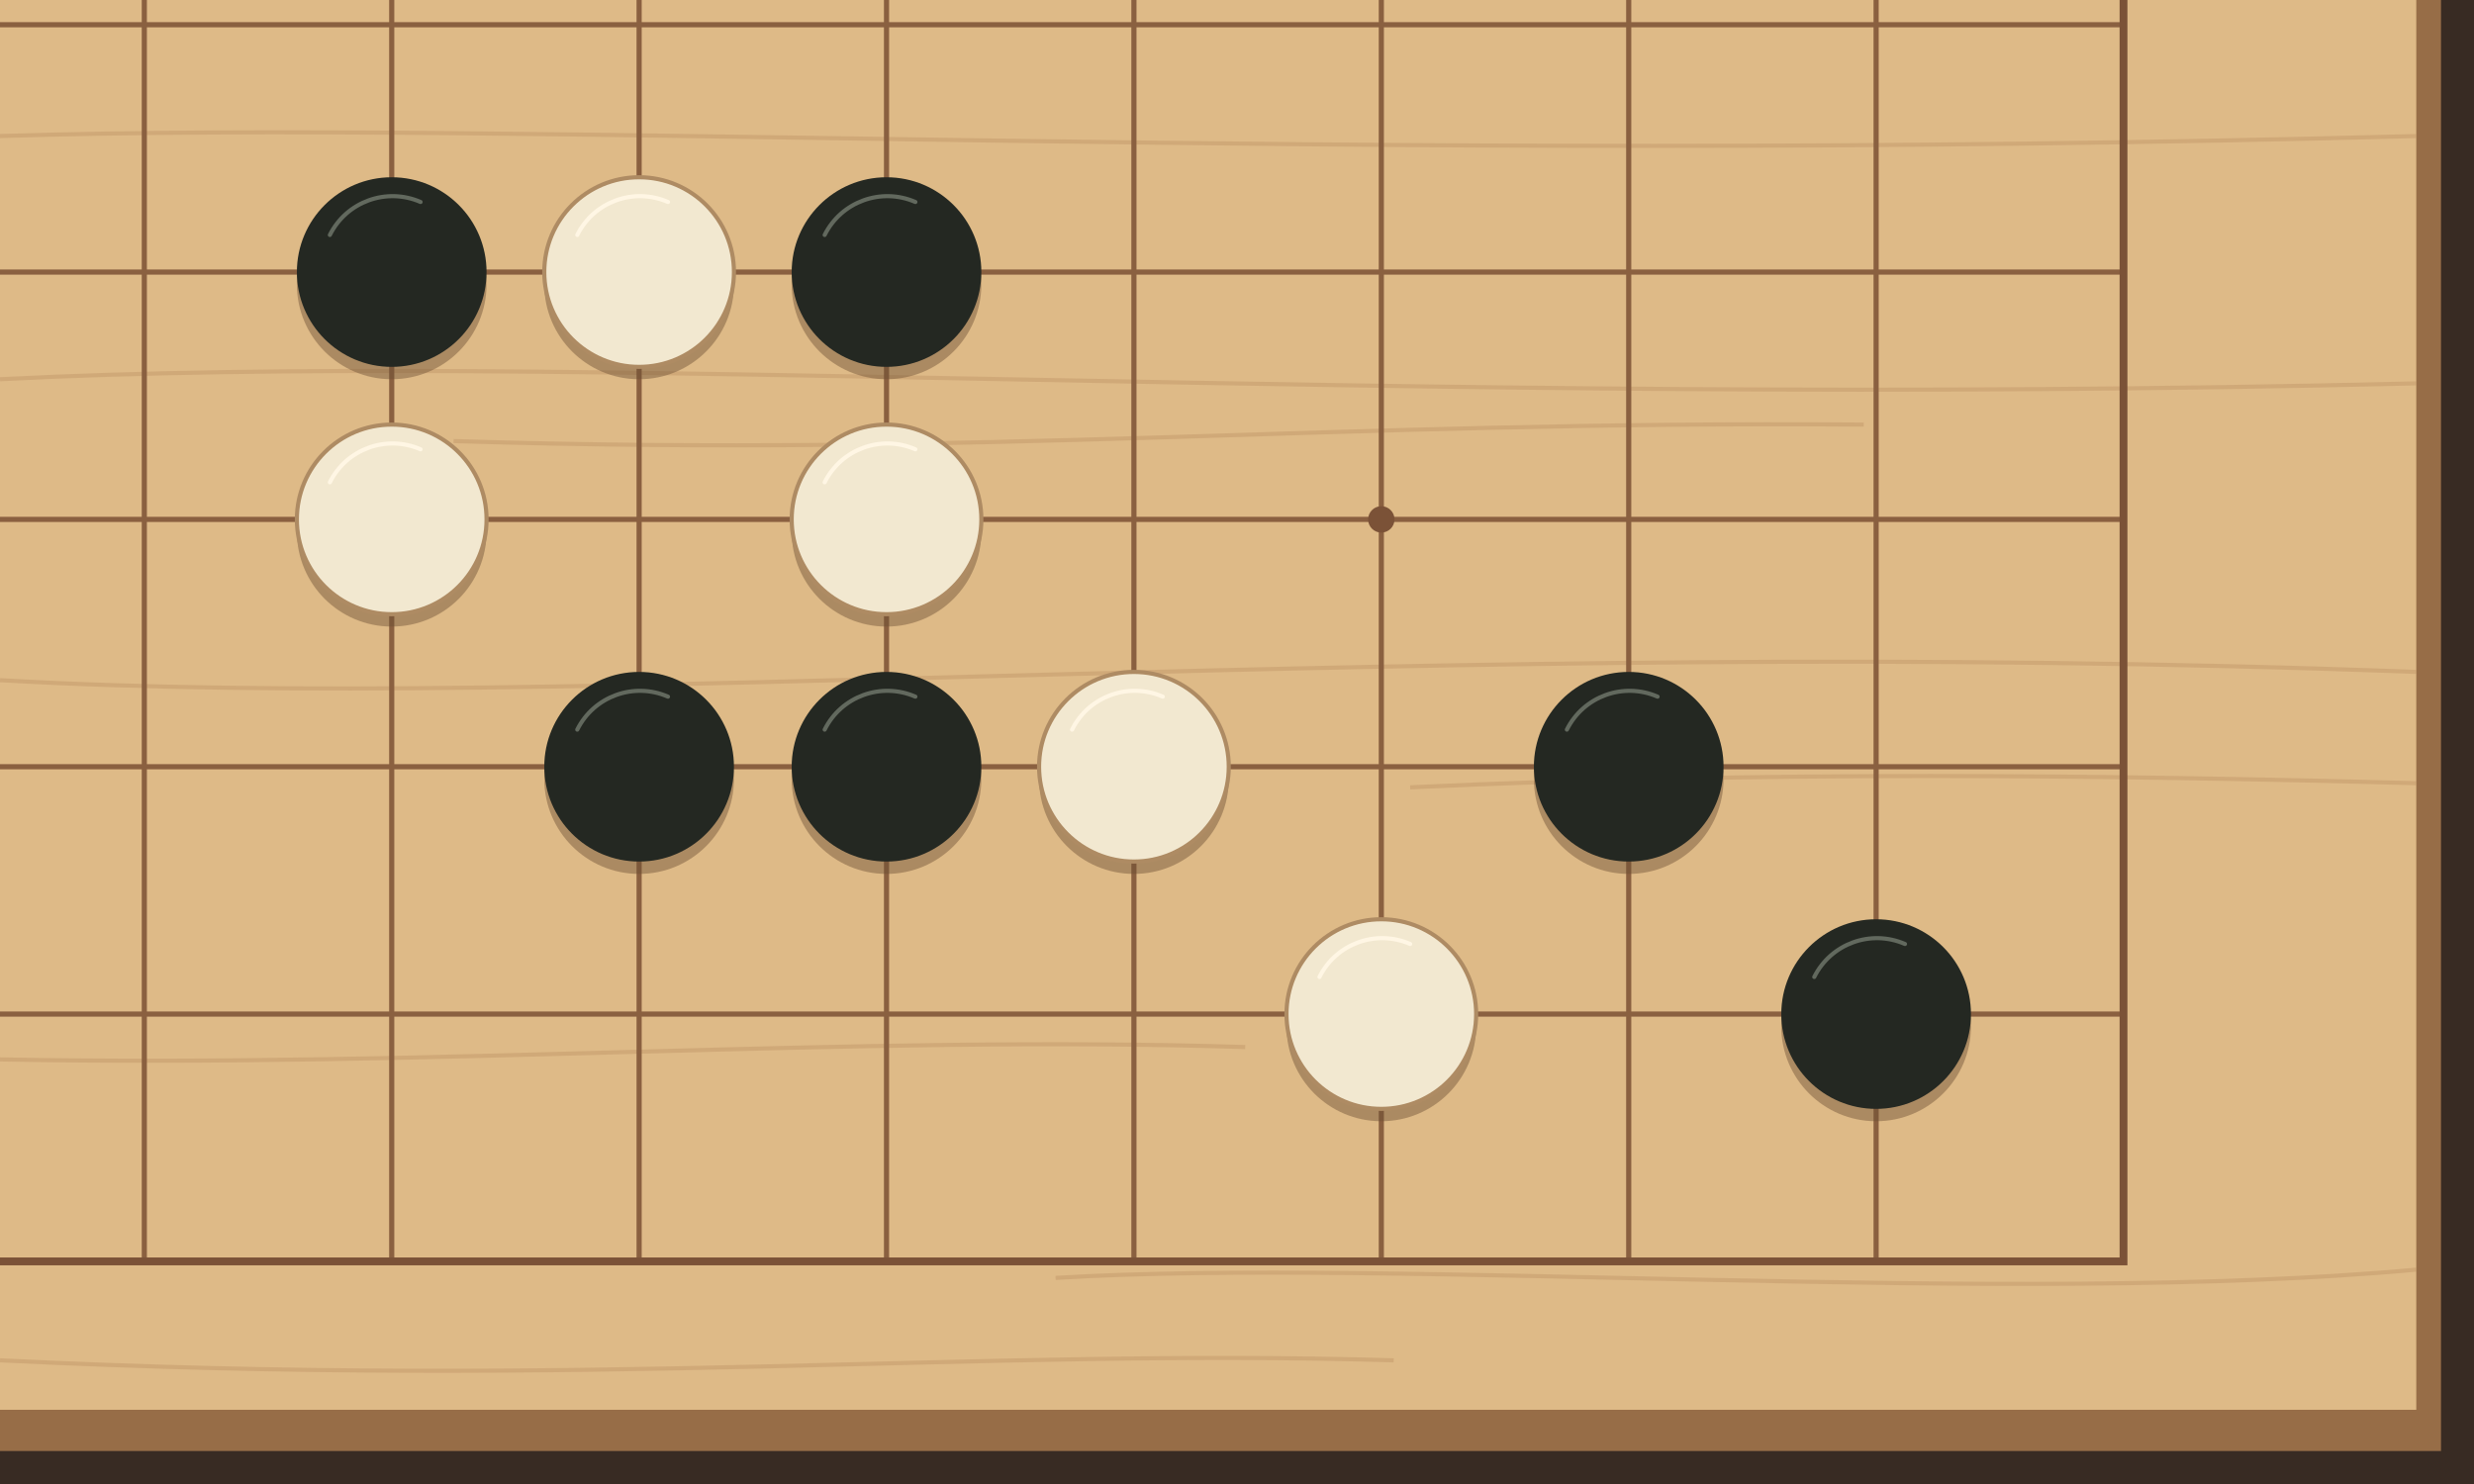
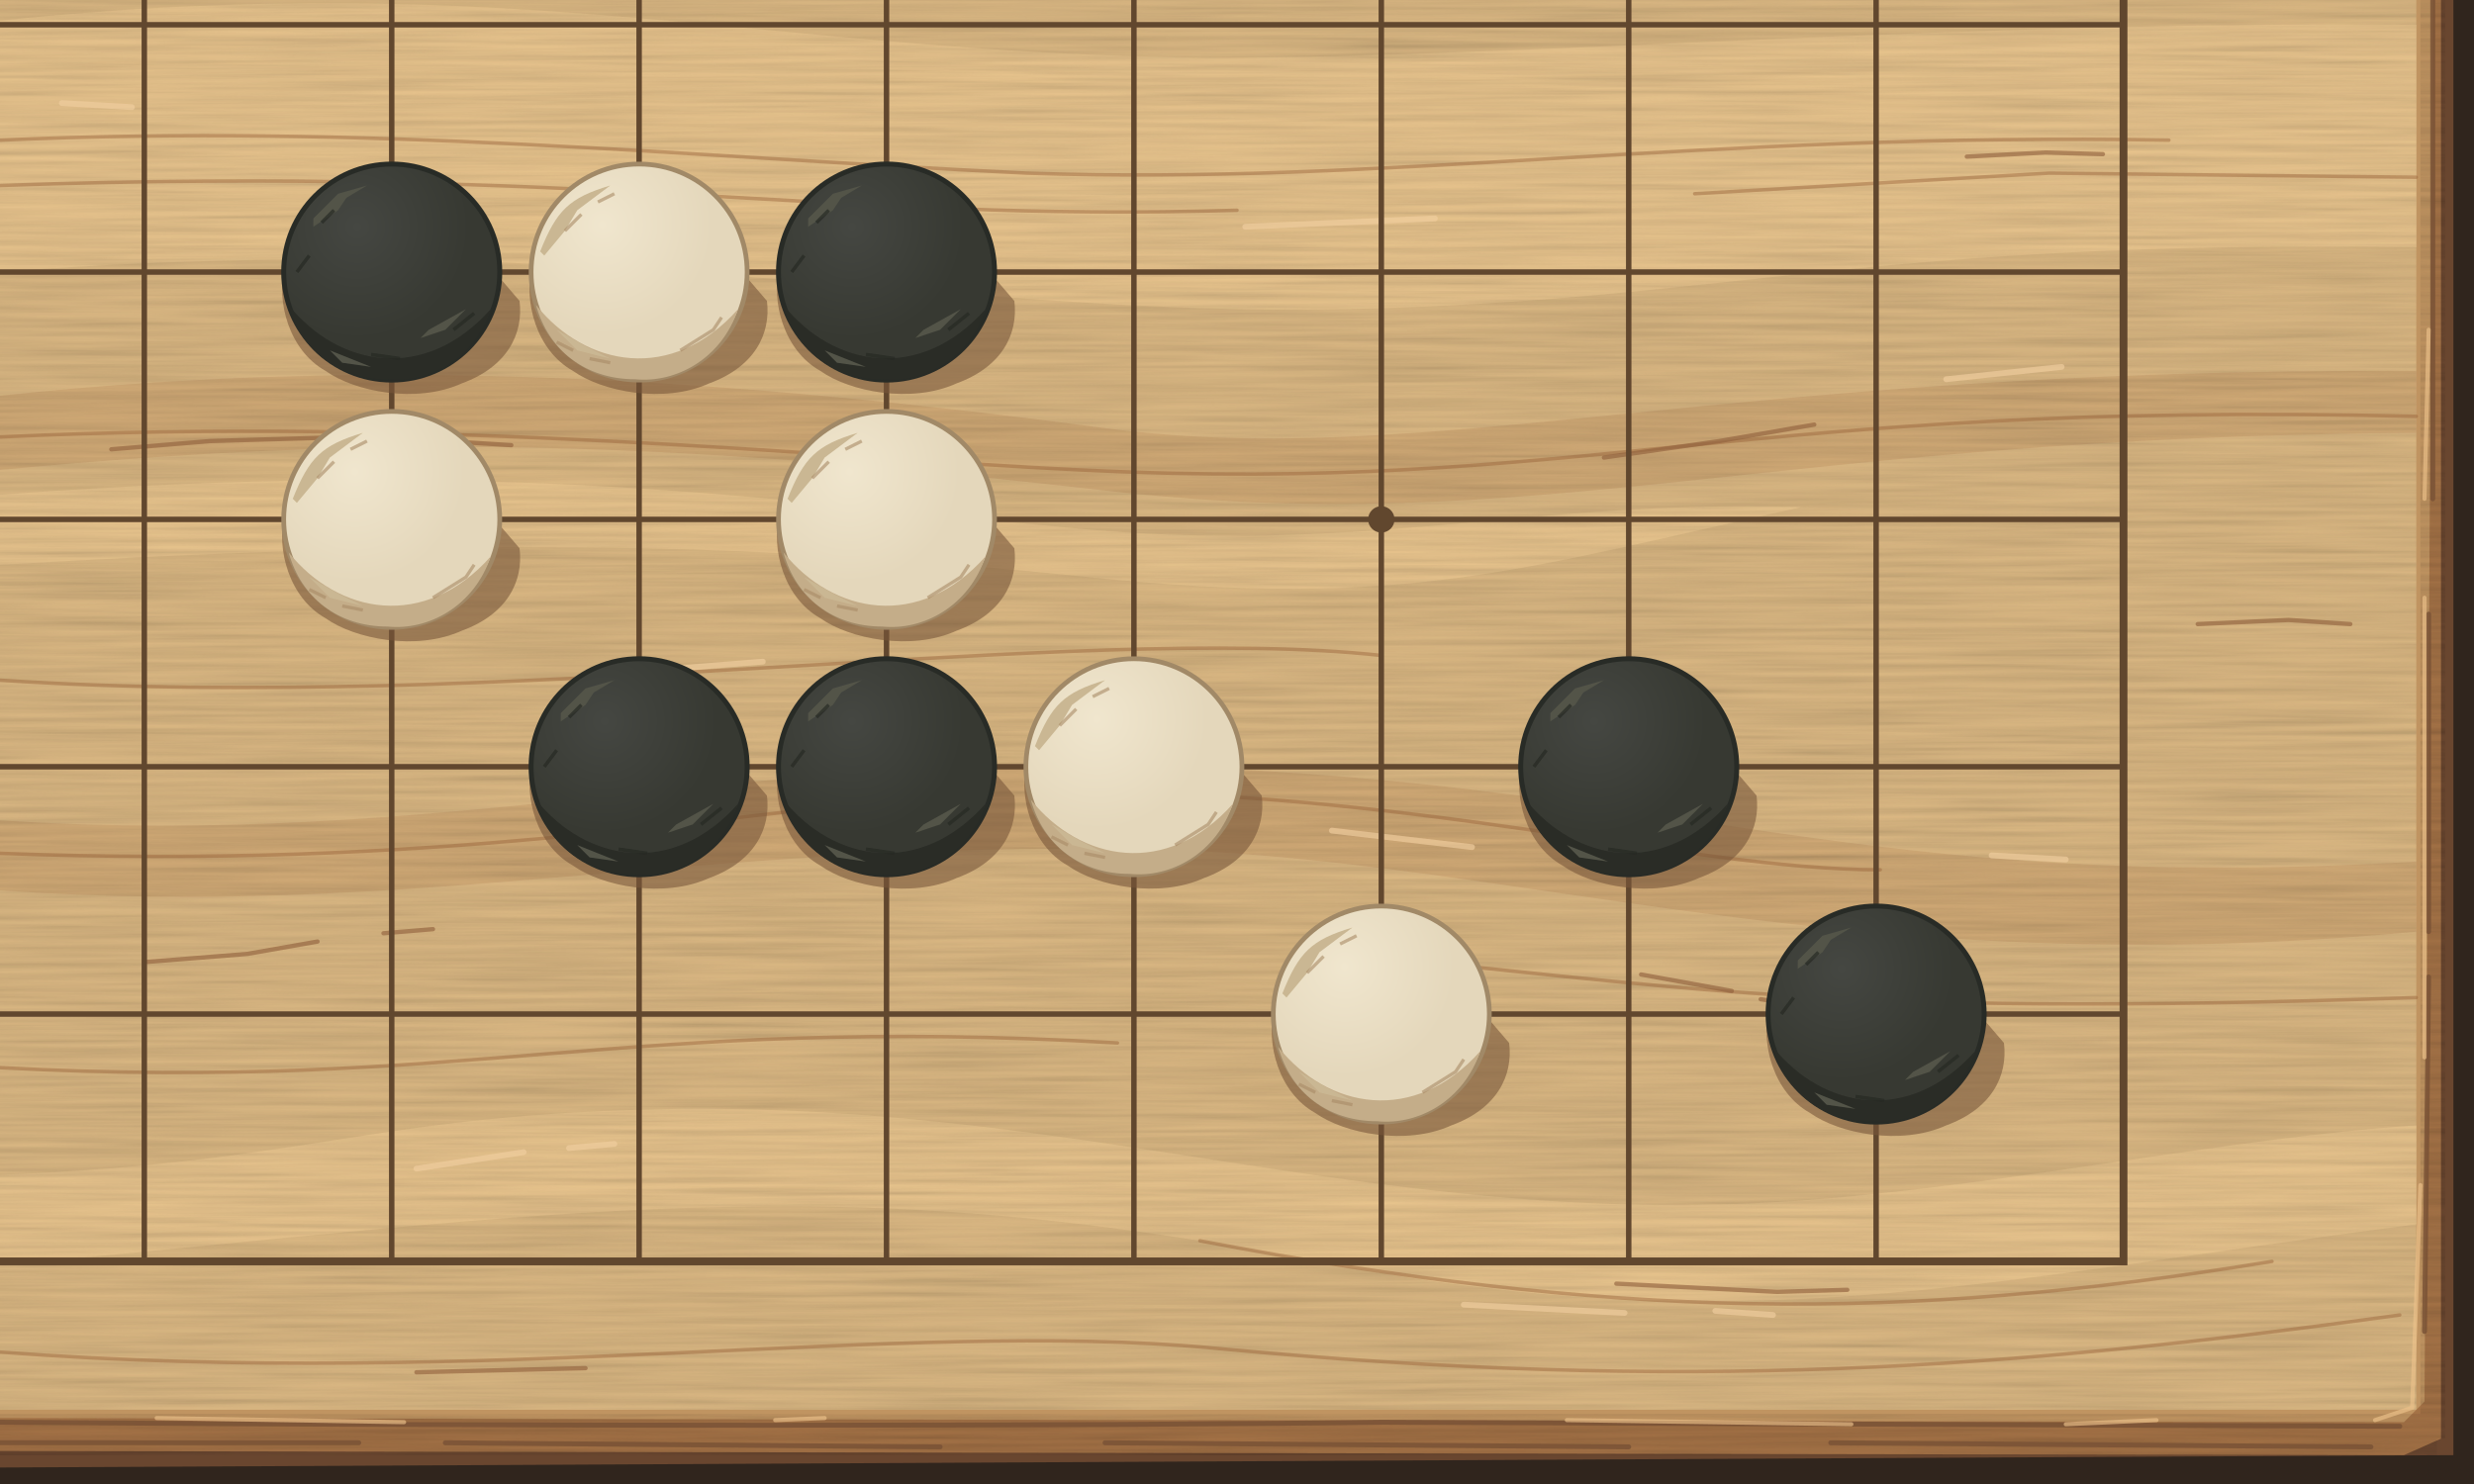
<svg xmlns="http://www.w3.org/2000/svg" viewBox="0 0 600 360">
  <defs>
+     <filter id="fibers" x="0" y="0" width="100%" height="100%" color-interpolation-filters="sRGB">
+       <feTurbulence type="fractalNoise" baseFrequency=".019 .69" numOctaves="3" seed="7" />
+       <feColorMatrix type="saturate" values="0" />
+       <feComposite in2="SourceGraphic" operator="in" />
+     </filter>
+     <radialGradient id="slate" cx=".34" cy=".29" r=".52">
+       <stop stop-color="#454742" />
+       <stop offset="1" stop-color="#373932" />
+     </radialGradient>
+     <radialGradient id="shell" cx=".33" cy=".28" r=".51">
+       <stop stop-color="#f0e6ce" />
+       <stop offset="1" stop-color="#e4d7bb" />
+     </radialGradient>
+     <path id="shadow" d="M-26-1c-2 8 1 20 10 25 7 5 22 8 33 3C28 23 32 15 31 7L25 0Z" />
+     <path id="lip" d="M-25 8c12 15 33 19 49 1-4 12-15 18-25 17-12 0-21-7-24-18z" />
    <g id="black">
-       <circle cy="3" r="23" fill="#6b4d32" opacity=".44" />
-       <circle r="23" fill="#242822" />
-       <path d="M-15-9a17 17 0 0 1 22-8" fill="none" stroke="#62695e" stroke-linecap="round" />
+       <use href="#shadow" fill="#785639" opacity=".59" />
+       <circle r="26.2" fill="url(#slate)" stroke="#282b26" stroke-width="1.2" />
+       <use href="#lip" fill="#2a2c26" />
+       <path fill="#535448" d="m-19-13 6-6 7-2-5 3-2 3-6 4zm28 27 9-5-5 5-6 2zm-24 5 5 2 5 2-7-1z" />
+       <path fill="none" stroke="#252822" opacity=".67" stroke-width=".85" d="m-23 0 3-4m3-8 3-3m9 35 7 1m13-7 5-4" />
    </g>
    <g id="white">
-       <circle cy="3" r="23" fill="#6b4d32" opacity=".44" />
-       <circle r="23" fill="#f2e8d0" stroke="#ae8b63" />
-       <path d="M-15-9a17 17 0 0 1 22-8" fill="none" stroke="#fff6e4" stroke-linecap="round" />
+       <use href="#shadow" fill="#785639" opacity=".59" />
+       <circle r="26.2" fill="url(#shell)" stroke="#a18967" stroke-width="1.15" />
+       <use href="#lip" fill="#c4ad89" />
+       <path fill="#cab793" d="M-24-5c4-10 7-13 17-16l-8 6-3 5-5 6zm4 19 7 4 6 3-8-2z" />
+       <path fill="none" stroke="#a98b65" opacity=".6" stroke-width=".8" d="m-18-10 4-4m4-3 4-2m-14 36 4 2m4 2 5 1m17-3 8-5 2-3" />
    </g>
  </defs>
-   <path fill="#382b23" d="M0 0h600v360H0z" />
-   <path fill="#976d47" d="M0 0h592v352H0z" />
-   <path fill="#deba87" d="M0 0h586v342H0z" />
-   <path fill="none" stroke="#ab7b51" opacity=".27" d="M0 33c130-4 322 7 586 0M0 92c136-7 337 7 586 1M110 107c130 4 212-5 342-4M0 165c139 8 346-11 586-2M342 191c85-4 170-3 244-1M0 257c106 2 207-6 302-3m-46 56c83-5 232 7 330-2M0 330c144 7 236-3 338 0" />
-   <path fill="none" stroke="#8a6040" stroke-width="1.25" d="M35 0v306m60 0V0m60 0v306m60 0V0m60 0v306m60 0V0m60 0v306m60 0V0m60 0v306M0 6h515m0 60H0m0 60h515m0 60H0m0 60h515m0 60H0" />
-   <path fill="none" stroke="#7b5237" stroke-width="1.9" d="M515 0v306H0" />
-   <circle cx="335" cy="126" r="3.2" fill="#7b5237" />
+   <path fill="#30251d" d="M0 0h600v360H0z" />
+   <path fill="#69462f" d="M0 0h595v353L0 356z" />
+   <path fill="#a47246" d="M0 0h592v349l-9 4L0 352z" />
+   <path fill="#c09461" d="M0 0h590l-2 340-5 5L0 344z" />
+   <path fill="#dbb883" d="M0 0h586v342H0z" />
+   <path fill="#edc991" opacity=".71" d="M0 5c125-13 186 8 293 9 77 0 181-9 293-8v54c-133-2-166 13-260 15C231 77 143 55 0 66zm0 115c122-9 183 1 259 8 71 7 111-7 178-5-68 15-96 25-173 17S120 130 0 137zm0 165c76-3 91-15 165-16 102-1 173 30 275 22 50-4 101-15 146-18v24c-108 14-163 29-267 9-118-23-180-12-319 1z" />
+   <path fill="#ad764a" opacity=".22" d="M0 96c93-10 179-4 269 8 78 10 150-15 317-14v15c-158 1-213 26-318 14S94 105 0 114zm0 103c107 7 180-17 284-13 122 4 168 31 302 23v17c-138 13-219-18-308-20-112-2-177 17-278 10z" />
+   <path d="M0 0h586v342H0zM0 343h591v10H0zM587 0h6v349h-6z" filter="url(#fibers)" opacity=".24" style="mix-blend-mode:multiply" />
+   <g fill="none" stroke-linecap="round">
+     <path stroke="#996338" opacity=".46" stroke-width=".85" d="M0 34c90-4 165 4 249 8 88 3 164-10 277-8M0 45c143-5 202 9 300 6m111-4 86-5 89 1M0 106c107-5 199 5 262 8 122 6 159-17 324-13M0 165c122 8 261-14 335-6m-83 33c89-1 157 19 204 19m-456-4c105 4 170-9 229-14m92 38c87 8 119 16 265 11M0 259c113 6 151-13 271-6m20 48c100 19 169 20 260 5M0 328c119 9 218-8 294-1 115 11 194 5 288-8" />
+     <path stroke="#905f3b" opacity=".62" stroke-width="1.05" d="m27 109 24-2 34-1m23 1 16 1m265 3 28-4 23-4m37-65 19-1 14 .4m23 114 22-1 15 1m-535 82 25-2 17-3m16-2 12-1m293 11 22 4m7 2 13 2m13 1 16 1m-77 65 39 2 17-.5m-347 20 41-1" />
+     <path stroke="#f1cea0" opacity=".64" stroke-width="1.4" d="m15 25 17 1m270 29 46-2m124 39 28-3m-359 75 10-.5m9-1 25-2m138 41 34 4m126 2 18 1m-400 75 26-4m11-1 11-1m206 39 39 2m22-.5 14 1" />
+     <path stroke="#795235" opacity=".84" stroke-width="1.2" d="M0 345c122 1 264 1 335 0l247 1m-582 4h87m21 0 120 1m40-1 127 1m49-1 131 1M590 0v121m-1 28v77m0 11-1 86" />
+     <path stroke="#edc18a" opacity=".65" stroke-width="1" d="m38 344 60 1m90-.5 12-.5m180 .5 69 1m52 0 22-1m53 0 9-3 2-54m1-31V145m0-24 1-41" />
+   </g>
+   <path fill="none" stroke="#61472e" stroke-width="1.32" d="M35 0v306m60 0V0m60 0v306m60 0V0m60 0v306m60 0V0m60 0v306m60 0V0m60 0v306M0 6h515m0 60H0m0 60h515m0 60H0m0 60h515m0 60H0" />
+   <path fill="none" stroke="#61472e" stroke-width="1.9" d="M515 0v306H0" />
+   <circle cx="335" cy="126" r="3.2" fill="#61472e" />
  <use href="#black" x="95" y="66" />
  <use href="#white" x="155" y="66" />
  <use href="#black" x="215" y="66" />
  <use href="#white" x="95" y="126" />
  <use href="#white" x="215" y="126" />
  <use href="#black" x="155" y="186" />
  <use href="#black" x="215" y="186" />
  <use href="#white" x="275" y="186" />
  <use href="#black" x="395" y="186" />
  <use href="#white" x="335" y="246" />
  <use href="#black" x="455" y="246" />
</svg>
